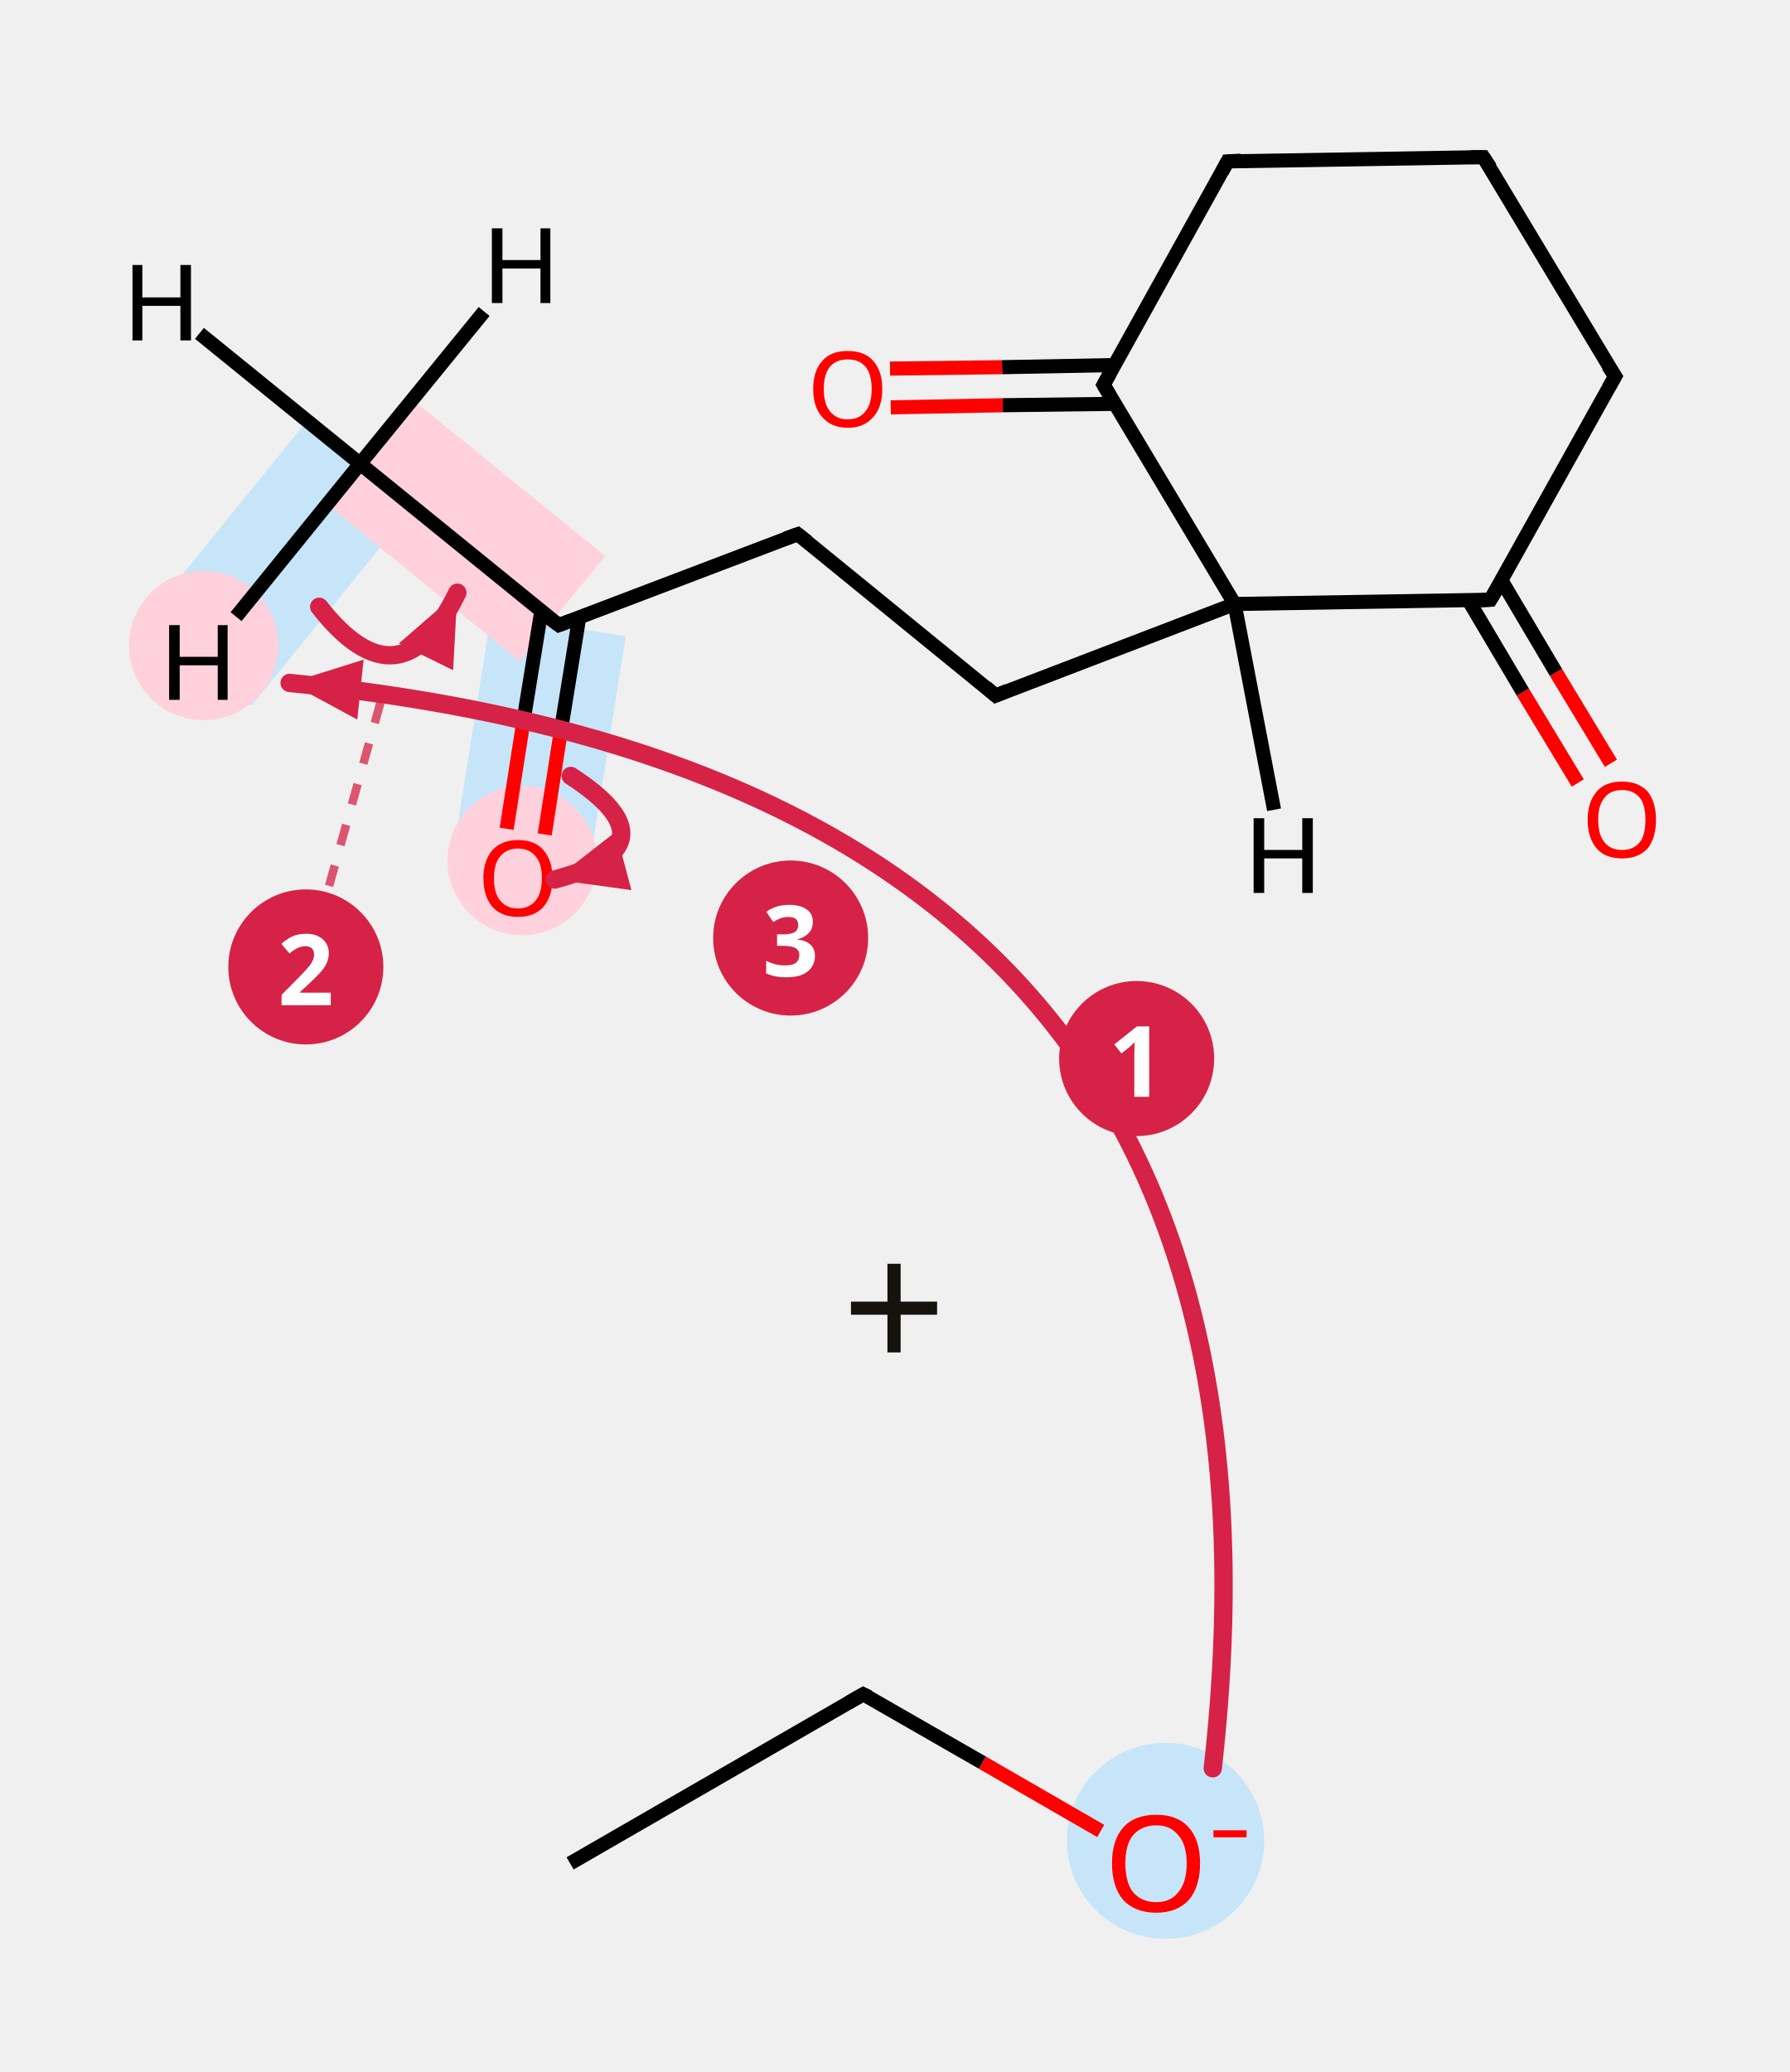
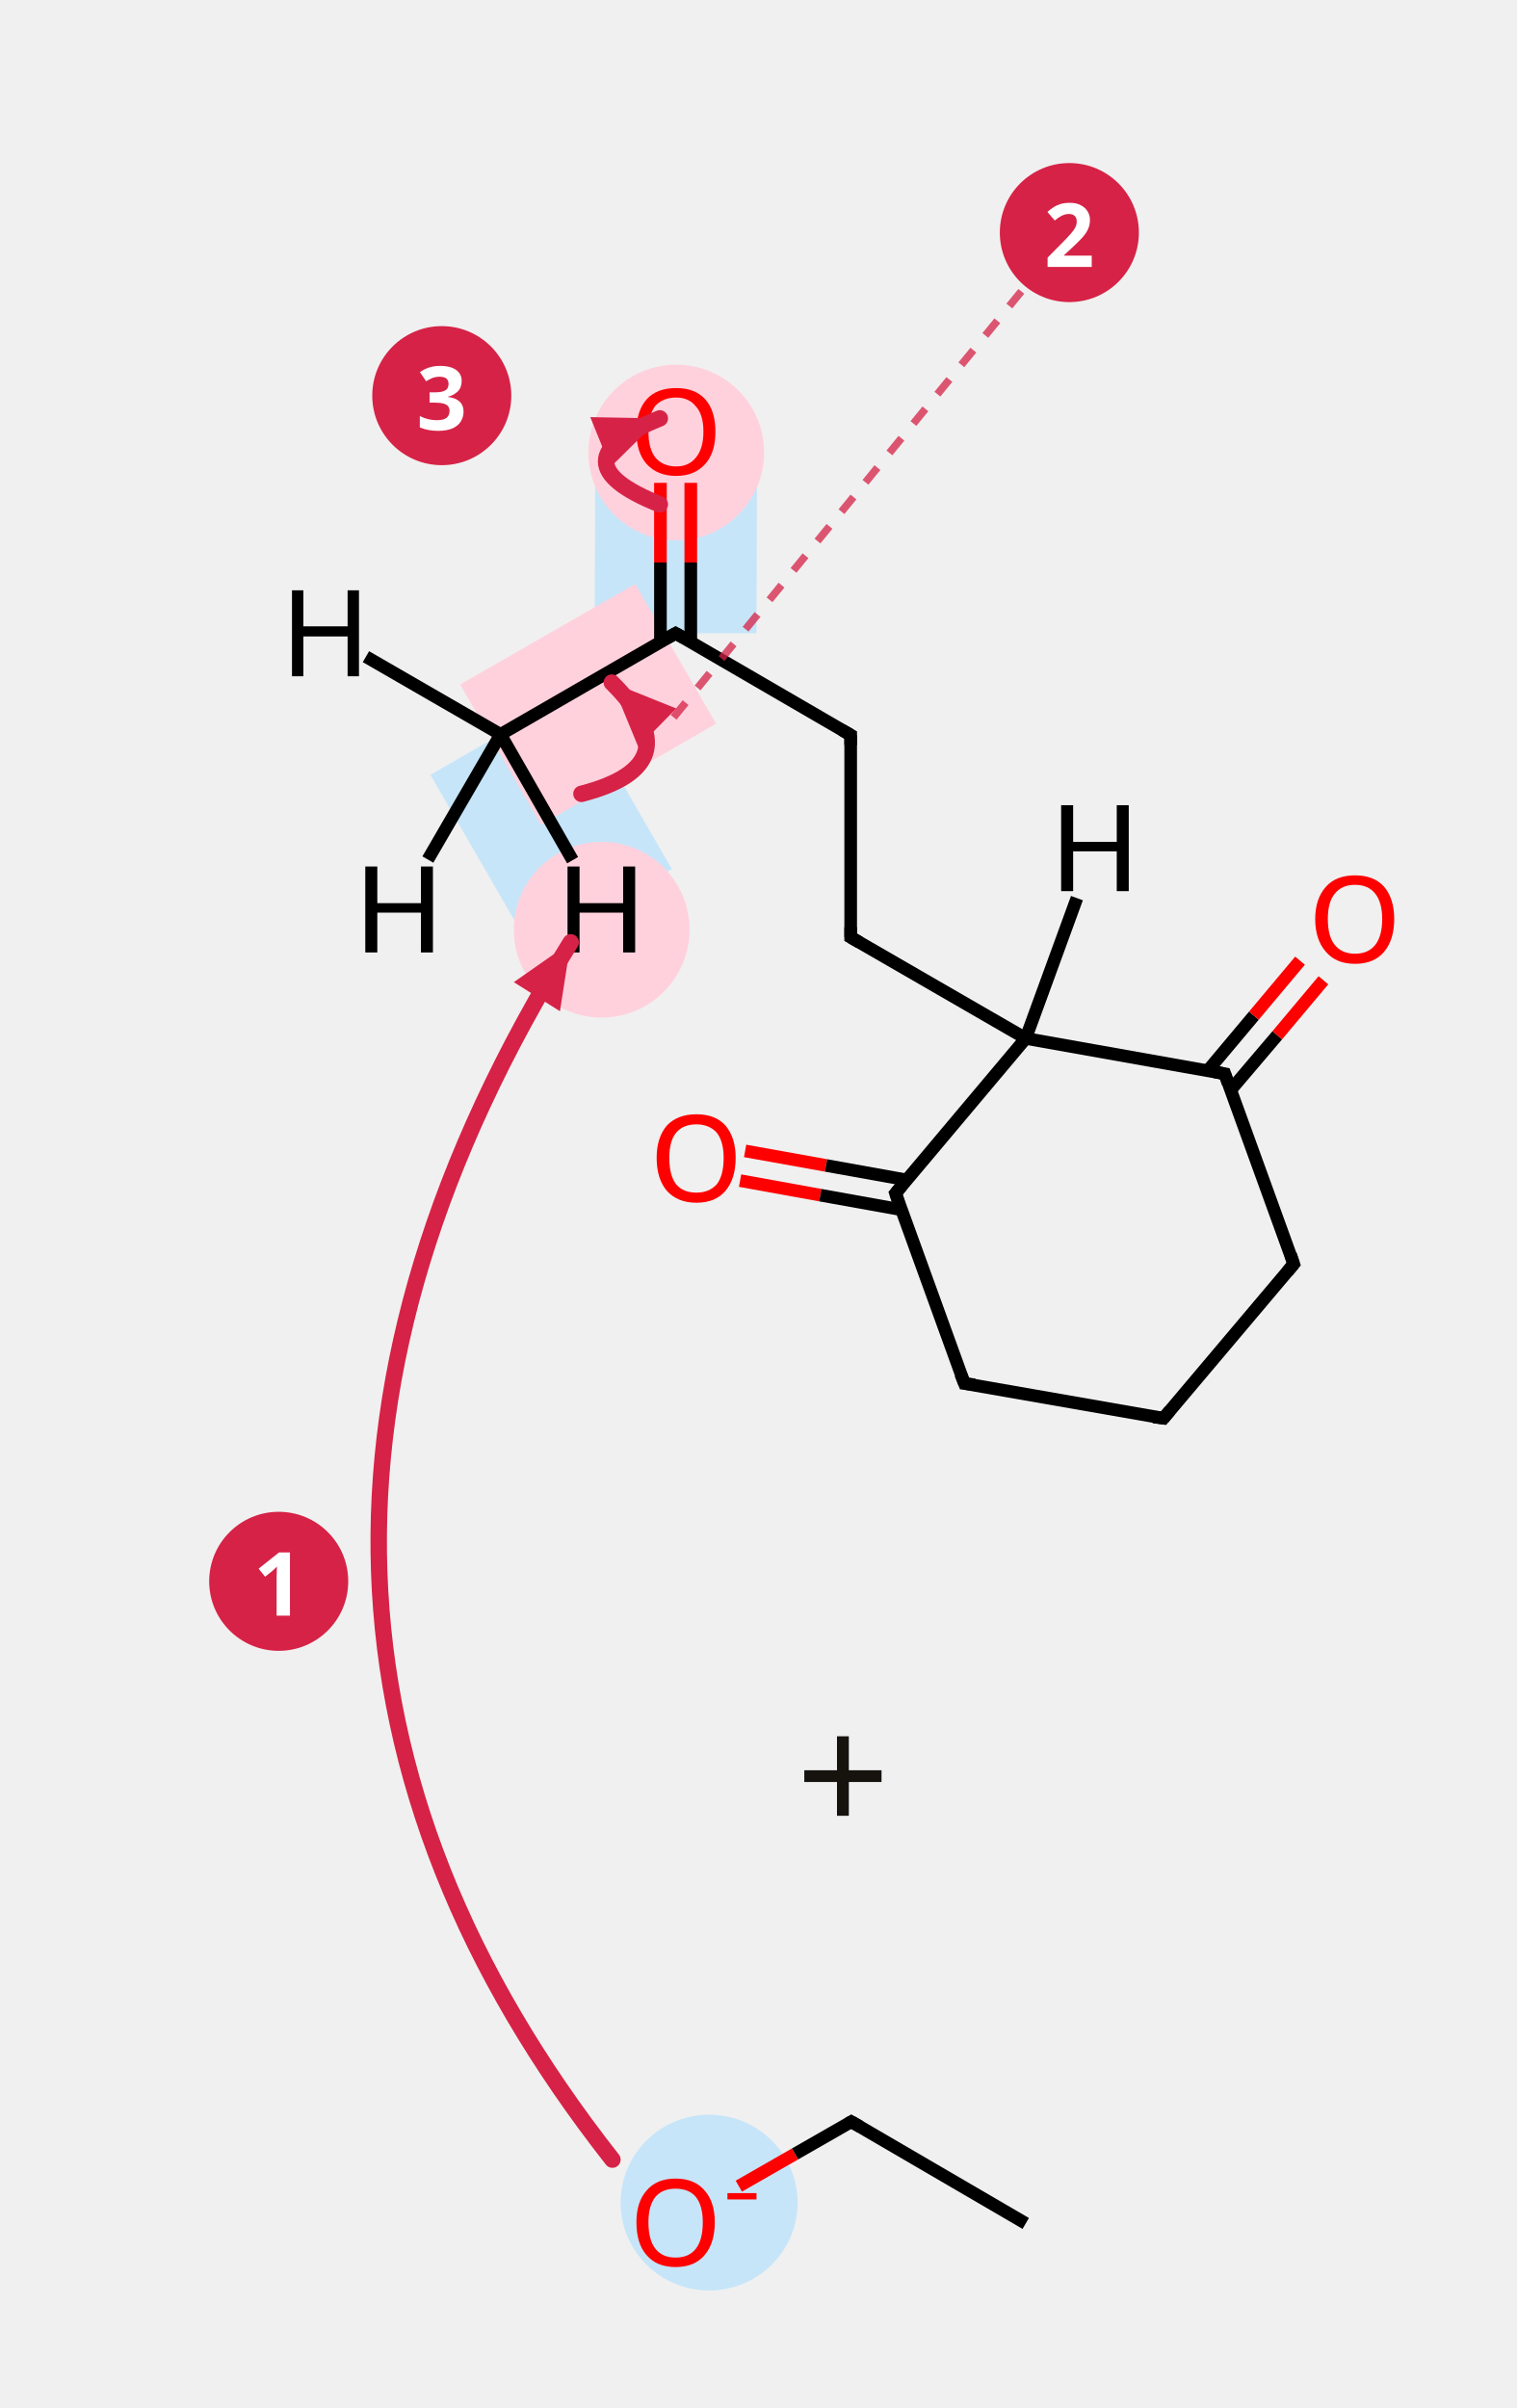
- <svg xmlns="http://www.w3.org/2000/svg" version="1.1" width="254px" height="294px" viewBox="4 4 254 294">
-   <g transform="translate(10.9, -29.8)">
-     <path class="bond-6 atom-6 atom-7" d="M 62.8,121.0 L 81.9,124.1 L 76.2,159.9 L 57.1,156.8 Z" style="fill:#C6E5F9;fill-rule:evenodd;fill-opacity:1;stroke:#C6E5F9;stroke-width:0.0px;stroke-linecap:butt;stroke-linejoin:miter;stroke-miterlimit:10;stroke-opacity:1;" />
-     <path class="bond-8 atom-8 atom-9" d="M 36.7,93.5 L 51.7,105.8 L 28.8,133.9 L 13.8,121.7 Z" style="fill:#C6E5F9;fill-rule:evenodd;fill-opacity:1;stroke:#C6E5F9;stroke-width:0.0px;stroke-linecap:butt;stroke-linejoin:miter;stroke-miterlimit:10;stroke-opacity:1;" />
-     <path class="bond-7 atom-6 atom-8" d="M 50.9,89.9 L 79.0,112.7 L 66.8,127.6 L 38.8,104.8 Z" style="fill:#FFD1DD;fill-rule:evenodd;fill-opacity:1;stroke:#FFD1DD;stroke-width:0.0px;stroke-linecap:butt;stroke-linejoin:miter;stroke-miterlimit:10;stroke-opacity:1;" />
-     <ellipse cx="67.2" cy="155.9" rx="10.1" ry="10.1" class="atom-7" style="fill:#FFD1DD;fill-rule:evenodd;stroke:#FFD1DD;stroke-width:1.0px;stroke-linecap:butt;stroke-linejoin:miter;stroke-opacity:1" />
-     <ellipse cx="22.0" cy="125.4" rx="10.1" ry="10.1" class="atom-9" style="fill:#FFD1DD;fill-rule:evenodd;stroke:#FFD1DD;stroke-width:1.0px;stroke-linecap:butt;stroke-linejoin:miter;stroke-opacity:1" />
-     <path class="bond-0 atom-0 atom-1" d="M 217.0,144.9 L 209.2,132.0" style="fill:none;fill-rule:evenodd;stroke:#FF0000;stroke-width:2.0px;stroke-linecap:butt;stroke-linejoin:miter;stroke-opacity:1" />
-     <path class="bond-0 atom-0 atom-1" d="M 209.2,132.0 L 201.5,119.0" style="fill:none;fill-rule:evenodd;stroke:#000000;stroke-width:2.0px;stroke-linecap:butt;stroke-linejoin:miter;stroke-opacity:1" />
-     <path class="bond-0 atom-0 atom-1" d="M 221.7,142.1 L 213.9,129.2" style="fill:none;fill-rule:evenodd;stroke:#FF0000;stroke-width:2.0px;stroke-linecap:butt;stroke-linejoin:miter;stroke-opacity:1" />
-     <path class="bond-0 atom-0 atom-1" d="M 213.9,129.2 L 206.2,116.2" style="fill:none;fill-rule:evenodd;stroke:#000000;stroke-width:2.0px;stroke-linecap:butt;stroke-linejoin:miter;stroke-opacity:1" />
-     <path class="bond-1 atom-1 atom-2" d="M 204.6,118.9 L 168.3,119.5" style="fill:none;fill-rule:evenodd;stroke:#000000;stroke-width:2.0px;stroke-linecap:butt;stroke-linejoin:miter;stroke-opacity:1" />
-     <path class="bond-2 atom-2 atom-3" d="M 168.3,119.5 L 173.9,148.7" style="fill:none;fill-rule:evenodd;stroke:#000000;stroke-width:2.0px;stroke-linecap:butt;stroke-linejoin:miter;stroke-opacity:1" />
-     <path class="bond-3 atom-2 atom-4" d="M 168.3,119.5 L 134.4,132.5" style="fill:none;fill-rule:evenodd;stroke:#000000;stroke-width:2.0px;stroke-linecap:butt;stroke-linejoin:miter;stroke-opacity:1" />
-     <path class="bond-4 atom-4 atom-5" d="M 134.4,132.5 L 106.3,109.6" style="fill:none;fill-rule:evenodd;stroke:#000000;stroke-width:2.0px;stroke-linecap:butt;stroke-linejoin:miter;stroke-opacity:1" />
-     <path class="bond-5 atom-5 atom-6" d="M 106.3,109.6 L 72.4,122.5" style="fill:none;fill-rule:evenodd;stroke:#000000;stroke-width:2.0px;stroke-linecap:butt;stroke-linejoin:miter;stroke-opacity:1" />
-     <path class="bond-6 atom-6 atom-7" d="M 69.9,120.6 L 67.4,136.0" style="fill:none;fill-rule:evenodd;stroke:#000000;stroke-width:2.0px;stroke-linecap:butt;stroke-linejoin:miter;stroke-opacity:1" />
-     <path class="bond-6 atom-6 atom-7" d="M 67.4,136.0 L 65.0,151.4" style="fill:none;fill-rule:evenodd;stroke:#FF0000;stroke-width:2.0px;stroke-linecap:butt;stroke-linejoin:miter;stroke-opacity:1" />
-     <path class="bond-6 atom-6 atom-7" d="M 75.3,121.4 L 72.8,136.8" style="fill:none;fill-rule:evenodd;stroke:#000000;stroke-width:2.0px;stroke-linecap:butt;stroke-linejoin:miter;stroke-opacity:1" />
-     <path class="bond-6 atom-6 atom-7" d="M 72.8,136.8 L 70.4,152.2" style="fill:none;fill-rule:evenodd;stroke:#FF0000;stroke-width:2.0px;stroke-linecap:butt;stroke-linejoin:miter;stroke-opacity:1" />
-     <path class="bond-7 atom-6 atom-8" d="M 72.4,122.5 L 44.2,99.6" style="fill:none;fill-rule:evenodd;stroke:#000000;stroke-width:2.0px;stroke-linecap:butt;stroke-linejoin:miter;stroke-opacity:1" />
-     <path class="bond-8 atom-8 atom-9" d="M 44.2,99.6 L 26.6,121.3" style="fill:none;fill-rule:evenodd;stroke:#000000;stroke-width:2.0px;stroke-linecap:butt;stroke-linejoin:miter;stroke-opacity:1" />
-     <path class="bond-9 atom-8 atom-10" d="M 44.2,99.6 L 61.8,78.0" style="fill:none;fill-rule:evenodd;stroke:#000000;stroke-width:2.0px;stroke-linecap:butt;stroke-linejoin:miter;stroke-opacity:1" />
-     <path class="bond-10 atom-8 atom-11" d="M 44.2,99.6 L 21.4,81.1" style="fill:none;fill-rule:evenodd;stroke:#000000;stroke-width:2.0px;stroke-linecap:butt;stroke-linejoin:miter;stroke-opacity:1" />
-     <path class="bond-11 atom-2 atom-12" d="M 168.3,119.5 L 149.7,88.4" style="fill:none;fill-rule:evenodd;stroke:#000000;stroke-width:2.0px;stroke-linecap:butt;stroke-linejoin:miter;stroke-opacity:1" />
-     <path class="bond-12 atom-12 atom-13" d="M 151.2,85.6 L 135.3,85.9" style="fill:none;fill-rule:evenodd;stroke:#000000;stroke-width:2.0px;stroke-linecap:butt;stroke-linejoin:miter;stroke-opacity:1" />
-     <path class="bond-12 atom-12 atom-13" d="M 135.3,85.9 L 119.4,86.1" style="fill:none;fill-rule:evenodd;stroke:#FF0000;stroke-width:2.0px;stroke-linecap:butt;stroke-linejoin:miter;stroke-opacity:1" />
-     <path class="bond-12 atom-12 atom-13" d="M 151.3,91.1 L 135.4,91.3" style="fill:none;fill-rule:evenodd;stroke:#000000;stroke-width:2.0px;stroke-linecap:butt;stroke-linejoin:miter;stroke-opacity:1" />
-     <path class="bond-12 atom-12 atom-13" d="M 135.4,91.3 L 119.5,91.6" style="fill:none;fill-rule:evenodd;stroke:#FF0000;stroke-width:2.0px;stroke-linecap:butt;stroke-linejoin:miter;stroke-opacity:1" />
-     <path class="bond-13 atom-12 atom-14" d="M 149.7,88.4 L 167.3,56.7" style="fill:none;fill-rule:evenodd;stroke:#000000;stroke-width:2.0px;stroke-linecap:butt;stroke-linejoin:miter;stroke-opacity:1" />
-     <path class="bond-14 atom-14 atom-15" d="M 167.3,56.7 L 203.6,56.1" style="fill:none;fill-rule:evenodd;stroke:#000000;stroke-width:2.0px;stroke-linecap:butt;stroke-linejoin:miter;stroke-opacity:1" />
-     <path class="bond-15 atom-15 atom-16" d="M 203.6,56.1 L 222.3,87.2" style="fill:none;fill-rule:evenodd;stroke:#000000;stroke-width:2.0px;stroke-linecap:butt;stroke-linejoin:miter;stroke-opacity:1" />
-     <path class="bond-16 atom-16 atom-1" d="M 222.3,87.2 L 204.6,118.9" style="fill:none;fill-rule:evenodd;stroke:#000000;stroke-width:2.0px;stroke-linecap:butt;stroke-linejoin:miter;stroke-opacity:1" />
-     <path d="M 202.8,119.0 L 204.6,118.9 L 205.5,117.4" style="fill:none;stroke:#000000;stroke-width:2.0px;stroke-linecap:butt;stroke-linejoin:miter;stroke-miterlimit:10;stroke-opacity:1;" />
-     <path d="M 136.1,131.8 L 134.4,132.5 L 133.0,131.3" style="fill:none;stroke:#000000;stroke-width:2.0px;stroke-linecap:butt;stroke-linejoin:miter;stroke-miterlimit:10;stroke-opacity:1;" />
-     <path d="M 107.7,110.7 L 106.3,109.6 L 104.6,110.2" style="fill:none;stroke:#000000;stroke-width:2.0px;stroke-linecap:butt;stroke-linejoin:miter;stroke-miterlimit:10;stroke-opacity:1;" />
-     <path d="M 74.0,121.9 L 72.4,122.5 L 70.9,121.4" style="fill:none;stroke:#000000;stroke-width:2.0px;stroke-linecap:butt;stroke-linejoin:miter;stroke-miterlimit:10;stroke-opacity:1;" />
-     <path d="M 150.6,89.9 L 149.7,88.4 L 150.6,86.8" style="fill:none;stroke:#000000;stroke-width:2.0px;stroke-linecap:butt;stroke-linejoin:miter;stroke-miterlimit:10;stroke-opacity:1;" />
-     <path d="M 166.5,58.2 L 167.3,56.7 L 169.2,56.6" style="fill:none;stroke:#000000;stroke-width:2.0px;stroke-linecap:butt;stroke-linejoin:miter;stroke-miterlimit:10;stroke-opacity:1;" />
-     <path d="M 201.8,56.1 L 203.6,56.1 L 204.6,57.6" style="fill:none;stroke:#000000;stroke-width:2.0px;stroke-linecap:butt;stroke-linejoin:miter;stroke-miterlimit:10;stroke-opacity:1;" />
-     <path d="M 221.3,85.7 L 222.3,87.2 L 221.4,88.8" style="fill:none;stroke:#000000;stroke-width:2.0px;stroke-linecap:butt;stroke-linejoin:miter;stroke-miterlimit:10;stroke-opacity:1;" />
-     <path class="atom-0" d="M 218.4 150.1 Q 218.4 147.6, 219.7 146.1 Q 220.9 144.7, 223.3 144.7 Q 225.6 144.7, 226.9 146.1 Q 228.1 147.6, 228.1 150.1 Q 228.1 152.7, 226.9 154.2 Q 225.6 155.6, 223.3 155.6 Q 220.9 155.6, 219.7 154.2 Q 218.4 152.7, 218.4 150.1 M 223.3 154.4 Q 224.9 154.4, 225.8 153.3 Q 226.6 152.3, 226.6 150.1 Q 226.6 148.0, 225.8 147.0 Q 224.9 145.9, 223.3 145.9 Q 221.6 145.9, 220.8 147.0 Q 219.9 148.0, 219.9 150.1 Q 219.9 152.3, 220.8 153.3 Q 221.6 154.4, 223.3 154.4 " fill="#FF0000" />
-     <path class="atom-3" d="M 171.0 149.9 L 172.5 149.9 L 172.5 154.4 L 177.9 154.4 L 177.9 149.9 L 179.4 149.9 L 179.4 160.5 L 177.9 160.5 L 177.9 155.6 L 172.5 155.6 L 172.5 160.5 L 171.0 160.5 L 171.0 149.9 " fill="#000000" />
-     <path class="atom-7" d="M 61.7 158.4 Q 61.7 155.9, 63.0 154.4 Q 64.3 153.0, 66.6 153.0 Q 69.0 153.0, 70.2 154.4 Q 71.5 155.9, 71.5 158.4 Q 71.5 161.0, 70.2 162.5 Q 68.9 163.9, 66.6 163.9 Q 64.3 163.9, 63.0 162.5 Q 61.7 161.0, 61.7 158.4 M 66.6 162.7 Q 68.2 162.7, 69.1 161.6 Q 70.0 160.5, 70.0 158.4 Q 70.0 156.3, 69.1 155.3 Q 68.2 154.2, 66.6 154.2 Q 65.0 154.2, 64.1 155.3 Q 63.2 156.3, 63.2 158.4 Q 63.2 160.6, 64.1 161.6 Q 65.0 162.7, 66.6 162.7 " fill="#FF0000" />
-     <path class="atom-9" d="M 17.1 122.5 L 18.6 122.5 L 18.6 127.0 L 24.0 127.0 L 24.0 122.5 L 25.4 122.5 L 25.4 133.1 L 24.0 133.1 L 24.0 128.2 L 18.6 128.2 L 18.6 133.1 L 17.1 133.1 L 17.1 122.5 " fill="#000000" />
-     <path class="atom-10" d="M 62.9 66.2 L 64.4 66.2 L 64.4 70.7 L 69.8 70.7 L 69.8 66.2 L 71.2 66.2 L 71.2 76.8 L 69.8 76.8 L 69.8 71.9 L 64.4 71.9 L 64.4 76.8 L 62.9 76.8 L 62.9 66.2 " fill="#000000" />
-     <path class="atom-11" d="M 11.9 71.4 L 13.3 71.4 L 13.3 76.0 L 18.7 76.0 L 18.7 71.4 L 20.2 71.4 L 20.2 82.1 L 18.7 82.1 L 18.7 77.2 L 13.3 77.2 L 13.3 82.1 L 11.9 82.1 L 11.9 71.4 " fill="#000000" />
-     <path class="atom-13" d="M 108.5 89.0 Q 108.5 86.4, 109.8 85.0 Q 111.0 83.6, 113.4 83.6 Q 115.8 83.6, 117.0 85.0 Q 118.3 86.4, 118.3 89.0 Q 118.3 91.6, 117.0 93.0 Q 115.7 94.5, 113.4 94.5 Q 111.1 94.5, 109.8 93.0 Q 108.5 91.6, 108.5 89.0 M 113.4 93.3 Q 115.0 93.3, 115.9 92.2 Q 116.8 91.1, 116.8 89.0 Q 116.8 86.9, 115.9 85.8 Q 115.0 84.8, 113.4 84.8 Q 111.8 84.8, 110.9 85.8 Q 110.0 86.9, 110.0 89.0 Q 110.0 91.1, 110.9 92.2 Q 111.8 93.3, 113.4 93.3 " fill="#FF0000" />
+ <svg xmlns="http://www.w3.org/2000/svg" version="1.1" width="240px" height="381px" viewBox="-22 -35 240 381">
+   <g transform="translate(-8.6, -2.1)">
+     <path class="bond-6 atom-6 atom-7" d="M 80.8,35.3 L 106.4,35.3 L 106.3,67.3 L 80.7,67.3 Z" style="fill:#C6E5F9;fill-rule:evenodd;fill-opacity:1;stroke:#C6E5F9;stroke-width:0.0px;stroke-linecap:butt;stroke-linejoin:miter;stroke-miterlimit:10;stroke-opacity:1;" />
+     <path class="bond-8 atom-8 atom-9" d="M 76.9,76.9 L 92.9,104.6 L 70.7,117.4 L 54.7,89.7 Z" style="fill:#C6E5F9;fill-rule:evenodd;fill-opacity:1;stroke:#C6E5F9;stroke-width:0.0px;stroke-linecap:butt;stroke-linejoin:miter;stroke-miterlimit:10;stroke-opacity:1;" />
+     <path class="bond-7 atom-6 atom-8" d="M 87.1,59.5 L 99.9,81.6 L 72.2,97.6 L 59.4,75.4 Z" style="fill:#FFD1DD;fill-rule:evenodd;fill-opacity:1;stroke:#FFD1DD;stroke-width:0.0px;stroke-linecap:butt;stroke-linejoin:miter;stroke-miterlimit:10;stroke-opacity:1;" />
+     <ellipse cx="93.6" cy="38.7" rx="13.4" ry="13.4" class="atom-7" style="fill:#FFD1DD;fill-rule:evenodd;stroke:#FFD1DD;stroke-width:1.0px;stroke-linecap:butt;stroke-linejoin:miter;stroke-opacity:1" />
+     <ellipse cx="81.8" cy="114.2" rx="13.4" ry="13.4" class="atom-9" style="fill:#FFD1DD;fill-rule:evenodd;stroke:#FFD1DD;stroke-width:1.0px;stroke-linecap:butt;stroke-linejoin:miter;stroke-opacity:1" />
+     <path class="bond-0 atom-0 atom-1" d="M 104.5,149.2 L 117.3,151.5" style="fill:none;fill-rule:evenodd;stroke:#FF0000;stroke-width:2.0px;stroke-linecap:butt;stroke-linejoin:miter;stroke-opacity:1" />
+     <path class="bond-0 atom-0 atom-1" d="M 117.3,151.5 L 130.1,153.8" style="fill:none;fill-rule:evenodd;stroke:#000000;stroke-width:2.0px;stroke-linecap:butt;stroke-linejoin:miter;stroke-opacity:1" />
+     <path class="bond-0 atom-0 atom-1" d="M 103.7,153.9 L 116.4,156.2" style="fill:none;fill-rule:evenodd;stroke:#FF0000;stroke-width:2.0px;stroke-linecap:butt;stroke-linejoin:miter;stroke-opacity:1" />
+     <path class="bond-0 atom-0 atom-1" d="M 116.4,156.2 L 129.2,158.5" style="fill:none;fill-rule:evenodd;stroke:#000000;stroke-width:2.0px;stroke-linecap:butt;stroke-linejoin:miter;stroke-opacity:1" />
+     <path class="bond-1 atom-1 atom-2" d="M 128.3,155.9 L 148.9,131.4" style="fill:none;fill-rule:evenodd;stroke:#000000;stroke-width:2.0px;stroke-linecap:butt;stroke-linejoin:miter;stroke-opacity:1" />
+     <path class="bond-2 atom-2 atom-3" d="M 148.9,131.4 L 157.0,109.2" style="fill:none;fill-rule:evenodd;stroke:#000000;stroke-width:2.0px;stroke-linecap:butt;stroke-linejoin:miter;stroke-opacity:1" />
+     <path class="bond-3 atom-2 atom-4" d="M 148.9,131.4 L 121.2,115.4" style="fill:none;fill-rule:evenodd;stroke:#000000;stroke-width:2.0px;stroke-linecap:butt;stroke-linejoin:miter;stroke-opacity:1" />
+     <path class="bond-4 atom-4 atom-5" d="M 121.2,115.4 L 121.2,83.4" style="fill:none;fill-rule:evenodd;stroke:#000000;stroke-width:2.0px;stroke-linecap:butt;stroke-linejoin:miter;stroke-opacity:1" />
+     <path class="bond-5 atom-5 atom-6" d="M 121.2,83.4 L 93.5,67.3" style="fill:none;fill-rule:evenodd;stroke:#000000;stroke-width:2.0px;stroke-linecap:butt;stroke-linejoin:miter;stroke-opacity:1" />
+     <path class="bond-6 atom-6 atom-7" d="M 95.9,68.7 L 95.9,56.1" style="fill:none;fill-rule:evenodd;stroke:#000000;stroke-width:2.0px;stroke-linecap:butt;stroke-linejoin:miter;stroke-opacity:1" />
+     <path class="bond-6 atom-6 atom-7" d="M 95.9,56.1 L 95.9,43.5" style="fill:none;fill-rule:evenodd;stroke:#FF0000;stroke-width:2.0px;stroke-linecap:butt;stroke-linejoin:miter;stroke-opacity:1" />
+     <path class="bond-6 atom-6 atom-7" d="M 91.1,68.7 L 91.1,56.1" style="fill:none;fill-rule:evenodd;stroke:#000000;stroke-width:2.0px;stroke-linecap:butt;stroke-linejoin:miter;stroke-opacity:1" />
+     <path class="bond-6 atom-6 atom-7" d="M 91.1,56.1 L 91.1,43.5" style="fill:none;fill-rule:evenodd;stroke:#FF0000;stroke-width:2.0px;stroke-linecap:butt;stroke-linejoin:miter;stroke-opacity:1" />
+     <path class="bond-7 atom-6 atom-8" d="M 93.5,67.3 L 65.8,83.3" style="fill:none;fill-rule:evenodd;stroke:#000000;stroke-width:2.0px;stroke-linecap:butt;stroke-linejoin:miter;stroke-opacity:1" />
+     <path class="bond-8 atom-8 atom-9" d="M 65.8,83.3 L 77.2,103.2" style="fill:none;fill-rule:evenodd;stroke:#000000;stroke-width:2.0px;stroke-linecap:butt;stroke-linejoin:miter;stroke-opacity:1" />
+     <path class="bond-9 atom-8 atom-10" d="M 65.8,83.3 L 54.3,103.1" style="fill:none;fill-rule:evenodd;stroke:#000000;stroke-width:2.0px;stroke-linecap:butt;stroke-linejoin:miter;stroke-opacity:1" />
+     <path class="bond-10 atom-8 atom-11" d="M 65.8,83.3 L 44.5,71.0" style="fill:none;fill-rule:evenodd;stroke:#000000;stroke-width:2.0px;stroke-linecap:butt;stroke-linejoin:miter;stroke-opacity:1" />
+     <path class="bond-11 atom-2 atom-12" d="M 148.9,131.4 L 180.4,137.0" style="fill:none;fill-rule:evenodd;stroke:#000000;stroke-width:2.0px;stroke-linecap:butt;stroke-linejoin:miter;stroke-opacity:1" />
+     <path class="bond-12 atom-12 atom-13" d="M 181.3,139.6 L 188.7,130.9" style="fill:none;fill-rule:evenodd;stroke:#000000;stroke-width:2.0px;stroke-linecap:butt;stroke-linejoin:miter;stroke-opacity:1" />
+     <path class="bond-12 atom-12 atom-13" d="M 188.7,130.9 L 196.0,122.2" style="fill:none;fill-rule:evenodd;stroke:#FF0000;stroke-width:2.0px;stroke-linecap:butt;stroke-linejoin:miter;stroke-opacity:1" />
+     <path class="bond-12 atom-12 atom-13" d="M 177.7,136.5 L 185.0,127.8" style="fill:none;fill-rule:evenodd;stroke:#000000;stroke-width:2.0px;stroke-linecap:butt;stroke-linejoin:miter;stroke-opacity:1" />
+     <path class="bond-12 atom-12 atom-13" d="M 185.0,127.8 L 192.3,119.1" style="fill:none;fill-rule:evenodd;stroke:#FF0000;stroke-width:2.0px;stroke-linecap:butt;stroke-linejoin:miter;stroke-opacity:1" />
+     <path class="bond-13 atom-12 atom-14" d="M 180.4,137.0 L 191.3,167.1" style="fill:none;fill-rule:evenodd;stroke:#000000;stroke-width:2.0px;stroke-linecap:butt;stroke-linejoin:miter;stroke-opacity:1" />
+     <path class="bond-14 atom-14 atom-15" d="M 191.3,167.1 L 170.7,191.5" style="fill:none;fill-rule:evenodd;stroke:#000000;stroke-width:2.0px;stroke-linecap:butt;stroke-linejoin:miter;stroke-opacity:1" />
+     <path class="bond-15 atom-15 atom-16" d="M 170.7,191.5 L 139.2,186.0" style="fill:none;fill-rule:evenodd;stroke:#000000;stroke-width:2.0px;stroke-linecap:butt;stroke-linejoin:miter;stroke-opacity:1" />
+     <path class="bond-16 atom-16 atom-1" d="M 139.2,186.0 L 128.3,155.9" style="fill:none;fill-rule:evenodd;stroke:#000000;stroke-width:2.0px;stroke-linecap:butt;stroke-linejoin:miter;stroke-opacity:1" />
+     <path d="M 129.3,154.7 L 128.3,155.9 L 128.8,157.4" style="fill:none;stroke:#000000;stroke-width:2.0px;stroke-linecap:butt;stroke-linejoin:miter;stroke-miterlimit:10;stroke-opacity:1;" />
+     <path d="M 122.6,116.2 L 121.2,115.4 L 121.2,113.8" style="fill:none;stroke:#000000;stroke-width:2.0px;stroke-linecap:butt;stroke-linejoin:miter;stroke-miterlimit:10;stroke-opacity:1;" />
+     <path d="M 121.2,85.0 L 121.2,83.4 L 119.8,82.6" style="fill:none;stroke:#000000;stroke-width:2.0px;stroke-linecap:butt;stroke-linejoin:miter;stroke-miterlimit:10;stroke-opacity:1;" />
+     <path d="M 94.9,68.1 L 93.5,67.3 L 92.1,68.1" style="fill:none;stroke:#000000;stroke-width:2.0px;stroke-linecap:butt;stroke-linejoin:miter;stroke-miterlimit:10;stroke-opacity:1;" />
+     <path d="M 178.8,136.7 L 180.4,137.0 L 180.9,138.5" style="fill:none;stroke:#000000;stroke-width:2.0px;stroke-linecap:butt;stroke-linejoin:miter;stroke-miterlimit:10;stroke-opacity:1;" />
+     <path d="M 190.8,165.6 L 191.3,167.1 L 190.3,168.3" style="fill:none;stroke:#000000;stroke-width:2.0px;stroke-linecap:butt;stroke-linejoin:miter;stroke-miterlimit:10;stroke-opacity:1;" />
+     <path d="M 171.7,190.3 L 170.7,191.5 L 169.1,191.3" style="fill:none;stroke:#000000;stroke-width:2.0px;stroke-linecap:butt;stroke-linejoin:miter;stroke-miterlimit:10;stroke-opacity:1;" />
+     <path d="M 140.8,186.2 L 139.2,186.0 L 138.6,184.5" style="fill:none;stroke:#000000;stroke-width:2.0px;stroke-linecap:butt;stroke-linejoin:miter;stroke-miterlimit:10;stroke-opacity:1;" />
+     <path class="atom-0" d="M 90.5 150.3 Q 90.5 147.1, 92.1 145.2 Q 93.8 143.4, 96.8 143.4 Q 99.8 143.4, 101.4 145.2 Q 103.0 147.1, 103.0 150.3 Q 103.0 153.6, 101.4 155.5 Q 99.8 157.4, 96.8 157.4 Q 93.8 157.4, 92.1 155.5 Q 90.5 153.6, 90.5 150.3 M 96.8 155.8 Q 98.8 155.8, 100.0 154.5 Q 101.1 153.1, 101.1 150.3 Q 101.1 147.7, 100.0 146.3 Q 98.8 145.0, 96.8 145.0 Q 94.7 145.0, 93.6 146.3 Q 92.5 147.6, 92.5 150.3 Q 92.5 153.1, 93.6 154.5 Q 94.7 155.8, 96.8 155.8 " fill="#FF0000" />
+     <path class="atom-3" d="M 154.5 94.5 L 156.4 94.5 L 156.4 100.3 L 163.3 100.3 L 163.3 94.5 L 165.2 94.5 L 165.2 108.1 L 163.3 108.1 L 163.3 101.8 L 156.4 101.8 L 156.4 108.1 L 154.5 108.1 L 154.5 94.5 " fill="#000000" />
+     <path class="atom-7" d="M 87.3 35.4 Q 87.3 32.1, 88.9 30.3 Q 90.5 28.5, 93.6 28.5 Q 96.6 28.5, 98.2 30.3 Q 99.8 32.1, 99.8 35.4 Q 99.8 38.7, 98.2 40.5 Q 96.5 42.4, 93.6 42.4 Q 90.6 42.4, 88.9 40.5 Q 87.3 38.7, 87.3 35.4 M 93.6 40.9 Q 95.6 40.9, 96.7 39.5 Q 97.9 38.1, 97.9 35.4 Q 97.9 32.7, 96.7 31.4 Q 95.6 30.0, 93.6 30.0 Q 91.5 30.0, 90.3 31.3 Q 89.2 32.7, 89.2 35.4 Q 89.2 38.1, 90.3 39.5 Q 91.5 40.9, 93.6 40.9 " fill="#FF0000" />
+     <path class="atom-9" d="M 76.4 104.2 L 78.3 104.2 L 78.3 110.0 L 85.2 110.0 L 85.2 104.2 L 87.1 104.2 L 87.1 117.8 L 85.2 117.8 L 85.2 111.5 L 78.3 111.5 L 78.3 117.8 L 76.4 117.8 L 76.4 104.2 " fill="#000000" />
+     <path class="atom-10" d="M 44.4 104.2 L 46.3 104.2 L 46.3 110.0 L 53.2 110.0 L 53.2 104.2 L 55.1 104.2 L 55.1 117.8 L 53.2 117.8 L 53.2 111.5 L 46.3 111.5 L 46.3 117.8 L 44.4 117.8 L 44.4 104.2 " fill="#000000" />
+     <path class="atom-11" d="M 32.8 60.5 L 34.6 60.5 L 34.6 66.2 L 41.6 66.2 L 41.6 60.5 L 43.4 60.5 L 43.4 74.1 L 41.6 74.1 L 41.6 67.8 L 34.6 67.8 L 34.6 74.1 L 32.8 74.1 L 32.8 60.5 " fill="#000000" />
+     <path class="atom-13" d="M 194.7 112.5 Q 194.7 109.3, 196.4 107.4 Q 198.0 105.6, 201.0 105.6 Q 204.0 105.6, 205.6 107.4 Q 207.2 109.3, 207.2 112.5 Q 207.2 115.8, 205.6 117.7 Q 204.0 119.6, 201.0 119.6 Q 198.0 119.6, 196.4 117.7 Q 194.7 115.8, 194.7 112.5 M 201.0 118.0 Q 203.1 118.0, 204.2 116.6 Q 205.3 115.2, 205.3 112.5 Q 205.3 109.9, 204.2 108.5 Q 203.1 107.1, 201.0 107.1 Q 198.9 107.1, 197.8 108.5 Q 196.7 109.8, 196.7 112.5 Q 196.7 115.3, 197.8 116.6 Q 198.9 118.0, 201.0 118.0 " fill="#FF0000" />
  </g>
-   <g transform="translate(12.9, 149.9)">
-     <ellipse cx="156.5" cy="115.3" rx="13.5" ry="13.4" class="atom-0" style="fill:#C6E5F9;fill-rule:evenodd;stroke:#C6E5F9;stroke-width:1.0px;stroke-linecap:butt;stroke-linejoin:miter;stroke-opacity:1" />
-     <path class="bond-0 atom-0 atom-1" d="M 147.3,113.9 L 130.5,104.2" style="fill:none;fill-rule:evenodd;stroke:#FF0000;stroke-width:2.0px;stroke-linecap:butt;stroke-linejoin:miter;stroke-opacity:1" />
-     <path class="bond-0 atom-0 atom-1" d="M 130.5,104.2 L 113.6,94.5" style="fill:none;fill-rule:evenodd;stroke:#000000;stroke-width:2.0px;stroke-linecap:butt;stroke-linejoin:miter;stroke-opacity:1" />
-     <path class="bond-1 atom-1 atom-2" d="M 113.6,94.5 L 72.0,118.5" style="fill:none;fill-rule:evenodd;stroke:#000000;stroke-width:2.0px;stroke-linecap:butt;stroke-linejoin:miter;stroke-opacity:1" />
-     <path d="M 114.4,94.9 L 113.6,94.5 L 111.5,95.7" style="fill:none;stroke:#000000;stroke-width:2.0px;stroke-linecap:butt;stroke-linejoin:miter;stroke-miterlimit:10;stroke-opacity:1;" />
-     <path class="atom-0" d="M 148.9 118.5 Q 148.9 115.2, 150.5 113.4 Q 152.1 111.6, 155.2 111.6 Q 158.2 111.6, 159.8 113.4 Q 161.4 115.2, 161.4 118.5 Q 161.4 121.8, 159.8 123.7 Q 158.1 125.5, 155.2 125.5 Q 152.2 125.5, 150.5 123.7 Q 148.9 121.8, 148.9 118.5 M 155.2 124.0 Q 157.2 124.0, 158.3 122.6 Q 159.5 121.2, 159.5 118.5 Q 159.5 115.8, 158.3 114.5 Q 157.2 113.1, 155.2 113.1 Q 153.1 113.1, 151.9 114.5 Q 150.8 115.8, 150.8 118.5 Q 150.8 121.2, 151.9 122.6 Q 153.1 124.0, 155.2 124.0 " fill="#FF0000" />
-     <path class="atom-0" d="M 163.3 113.8 L 168.0 113.8 L 168.0 114.8 L 163.3 114.8 L 163.3 113.8 " fill="#FF0000" />
+   <g transform="translate(-10.5, 202.2)">
+     <ellipse cx="100.7" cy="111.3" rx="13.5" ry="13.4" class="atom-0" style="fill:#C6E5F9;fill-rule:evenodd;stroke:#C6E5F9;stroke-width:1.0px;stroke-linecap:butt;stroke-linejoin:miter;stroke-opacity:1" />
+     <path class="bond-0 atom-0 atom-1" d="M 105.4,108.7 L 114.3,103.6" style="fill:none;fill-rule:evenodd;stroke:#FF0000;stroke-width:2.0px;stroke-linecap:butt;stroke-linejoin:miter;stroke-opacity:1" />
+     <path class="bond-0 atom-0 atom-1" d="M 114.3,103.6 L 123.2,98.5" style="fill:none;fill-rule:evenodd;stroke:#000000;stroke-width:2.0px;stroke-linecap:butt;stroke-linejoin:miter;stroke-opacity:1" />
+     <path class="bond-1 atom-1 atom-2" d="M 123.2,98.5 L 150.8,114.6" style="fill:none;fill-rule:evenodd;stroke:#000000;stroke-width:2.0px;stroke-linecap:butt;stroke-linejoin:miter;stroke-opacity:1" />
+     <path d="M 122.7,98.8 L 123.2,98.5 L 124.6,99.3" style="fill:none;stroke:#000000;stroke-width:2.0px;stroke-linecap:butt;stroke-linejoin:miter;stroke-miterlimit:10;stroke-opacity:1;" />
+     <path class="atom-0" d="M 89.2 114.4 Q 89.2 111.2, 90.8 109.4 Q 92.4 107.5, 95.4 107.5 Q 98.4 107.5, 100.0 109.4 Q 101.6 111.2, 101.6 114.4 Q 101.6 117.7, 100.0 119.6 Q 98.4 121.5, 95.4 121.5 Q 92.4 121.5, 90.8 119.6 Q 89.2 117.8, 89.2 114.4 M 95.4 120.0 Q 97.5 120.0, 98.6 118.6 Q 99.7 117.2, 99.7 114.4 Q 99.7 111.8, 98.6 110.4 Q 97.5 109.1, 95.4 109.1 Q 93.3 109.1, 92.2 110.4 Q 91.1 111.8, 91.1 114.4 Q 91.1 117.2, 92.2 118.6 Q 93.3 120.0, 95.4 120.0 " fill="#FF0000" />
+     <path class="atom-0" d="M 103.6 109.8 L 108.2 109.8 L 108.2 110.8 L 103.6 110.8 L 103.6 109.8 " fill="#FF0000" />
  </g>
-   <text x="130.9" y="188.7" text-anchor="middle" dominant-baseline="central" font-family="Karla, sans-serif" font-size="26" fill="#16130F">+</text>
-   <path d="M 176.1,254.9 Q 191.9,115.3 45.1,100.9" fill="none" stroke="#D62246" stroke-width="2.6" stroke-linecap="round" />
-   <polygon points="45.1,100.9 55.6,97.6 54.7,106.1" fill="#D62246" />
-   <circle cx="165.3" cy="154.2" r="11" fill="#D62246" />
-   <text x="165.3" y="154.2" text-anchor="middle" dominant-baseline="central" font-family="Karla, sans-serif" font-size="14" font-weight="700" fill="#FFFFFF">1</text>
-   <line x1="50.7" y1="129.7" x2="58.8" y2="100.8" stroke="#D62246" stroke-width="1.2" stroke-dasharray="3 3" opacity="0.75" />
-   <path d="M 49.3,90.1 Q 60.8,104.8 68.9,88.1" fill="none" stroke="#D62246" stroke-width="2.6" stroke-linecap="round" />
-   <polygon points="68.9,88.1 68.3,99.1 60.6,95.3" fill="#D62246" />
-   <circle cx="47.4" cy="141.2" r="11" fill="#D62246" />
-   <text x="47.4" y="141.2" text-anchor="middle" dominant-baseline="central" font-family="Karla, sans-serif" font-size="14" font-weight="700" fill="#FFFFFF">2</text>
-   <path d="M 85.0,114.1 Q 100.4,124.1 82.7,128.8" fill="none" stroke="#D62246" stroke-width="2.6" stroke-linecap="round" />
-   <polygon points="82.7,128.8 91.4,122.0 93.6,130.3" fill="#D62246" />
-   <circle cx="116.2" cy="137.1" r="11" fill="#D62246" />
-   <text x="116.2" y="137.1" text-anchor="middle" dominant-baseline="central" font-family="Karla, sans-serif" font-size="14" font-weight="700" fill="#FFFFFF">3</text>
+   <text x="111.4" y="245.1" text-anchor="middle" dominant-baseline="central" font-family="Karla, sans-serif" font-size="26" fill="#16130F">+</text>
+   <path d="M 74.9,306.7 Q 4.4,217.0 68.3,114.1" fill="none" stroke="#D62246" stroke-width="2.6" stroke-linecap="round" />
+   <polygon points="68.3,114.1 66.6,125.0 59.3,120.4" fill="#D62246" />
+   <circle cx="22.1" cy="215.2" r="11" fill="#D62246" />
+   <text x="22.1" y="215.2" text-anchor="middle" dominant-baseline="central" font-family="Karla, sans-serif" font-size="14" font-weight="700" fill="#FFFFFF">1</text>
+   <line x1="139.6" y1="11.1" x2="82.7" y2="80.8" stroke="#D62246" stroke-width="1.2" stroke-dasharray="3 3" opacity="0.75" />
+   <path d="M 70.0,90.6 Q 87.9,86.0 74.8,73.0" fill="none" stroke="#D62246" stroke-width="2.6" stroke-linecap="round" />
+   <polygon points="74.8,73.0 85.0,77.1 79.0,83.2" fill="#D62246" />
+   <circle cx="147.2" cy="1.8" r="11" fill="#D62246" />
+   <text x="147.2" y="1.8" text-anchor="middle" dominant-baseline="central" font-family="Karla, sans-serif" font-size="14" font-weight="700" fill="#FFFFFF">2</text>
+   <path d="M 82.4,44.8 Q 65.4,38.0 82.4,31.2" fill="none" stroke="#D62246" stroke-width="2.6" stroke-linecap="round" />
+   <polygon points="82.4,31.2 74.6,38.9 71.4,31.0" fill="#D62246" />
+   <circle cx="47.9" cy="27.6" r="11" fill="#D62246" />
+   <text x="47.9" y="27.6" text-anchor="middle" dominant-baseline="central" font-family="Karla, sans-serif" font-size="14" font-weight="700" fill="#FFFFFF">3</text>
</svg>
